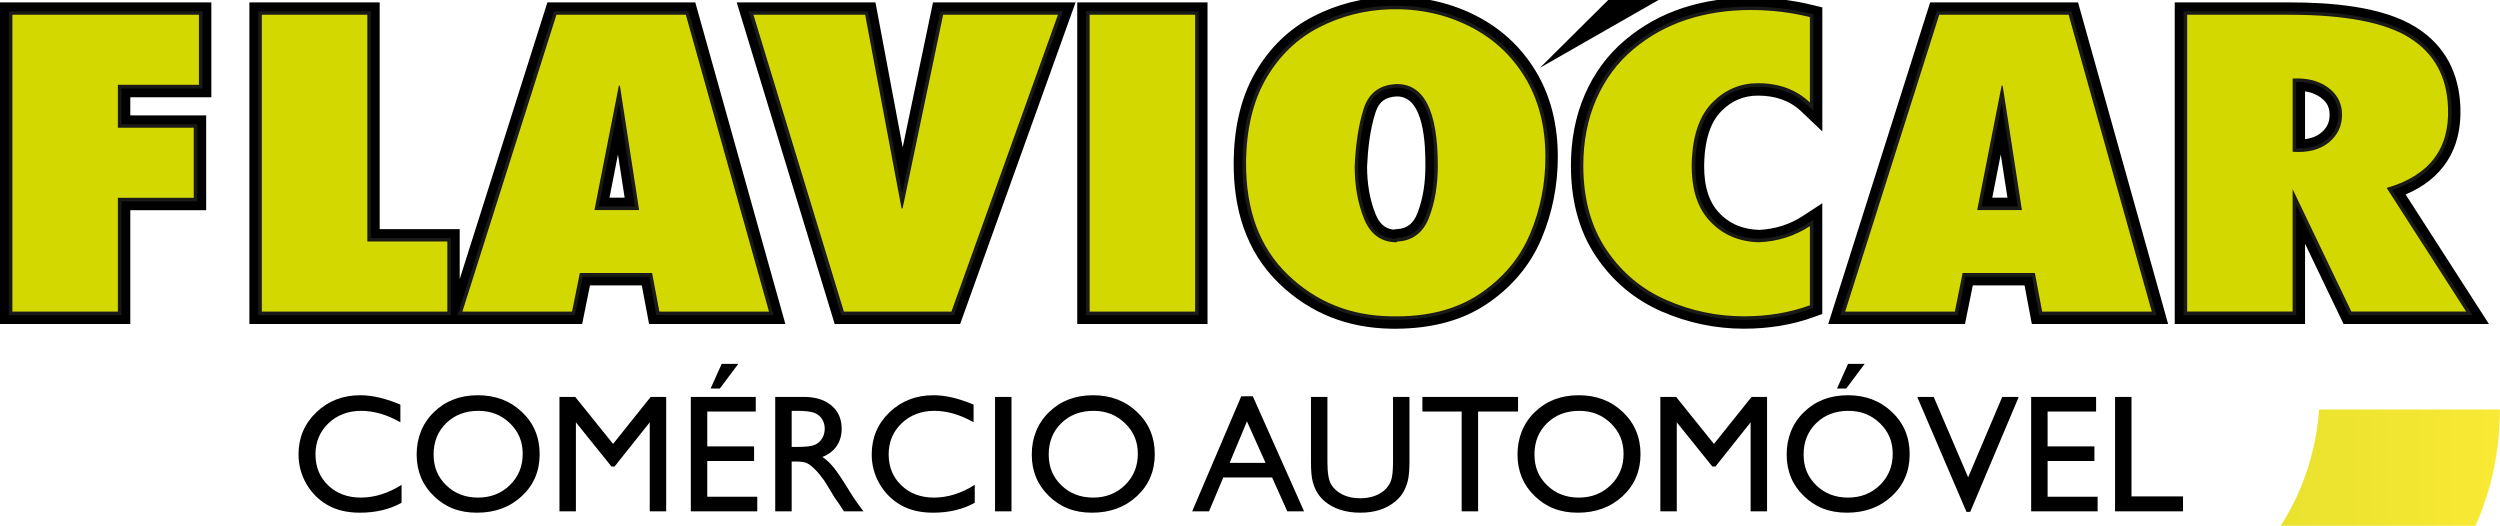
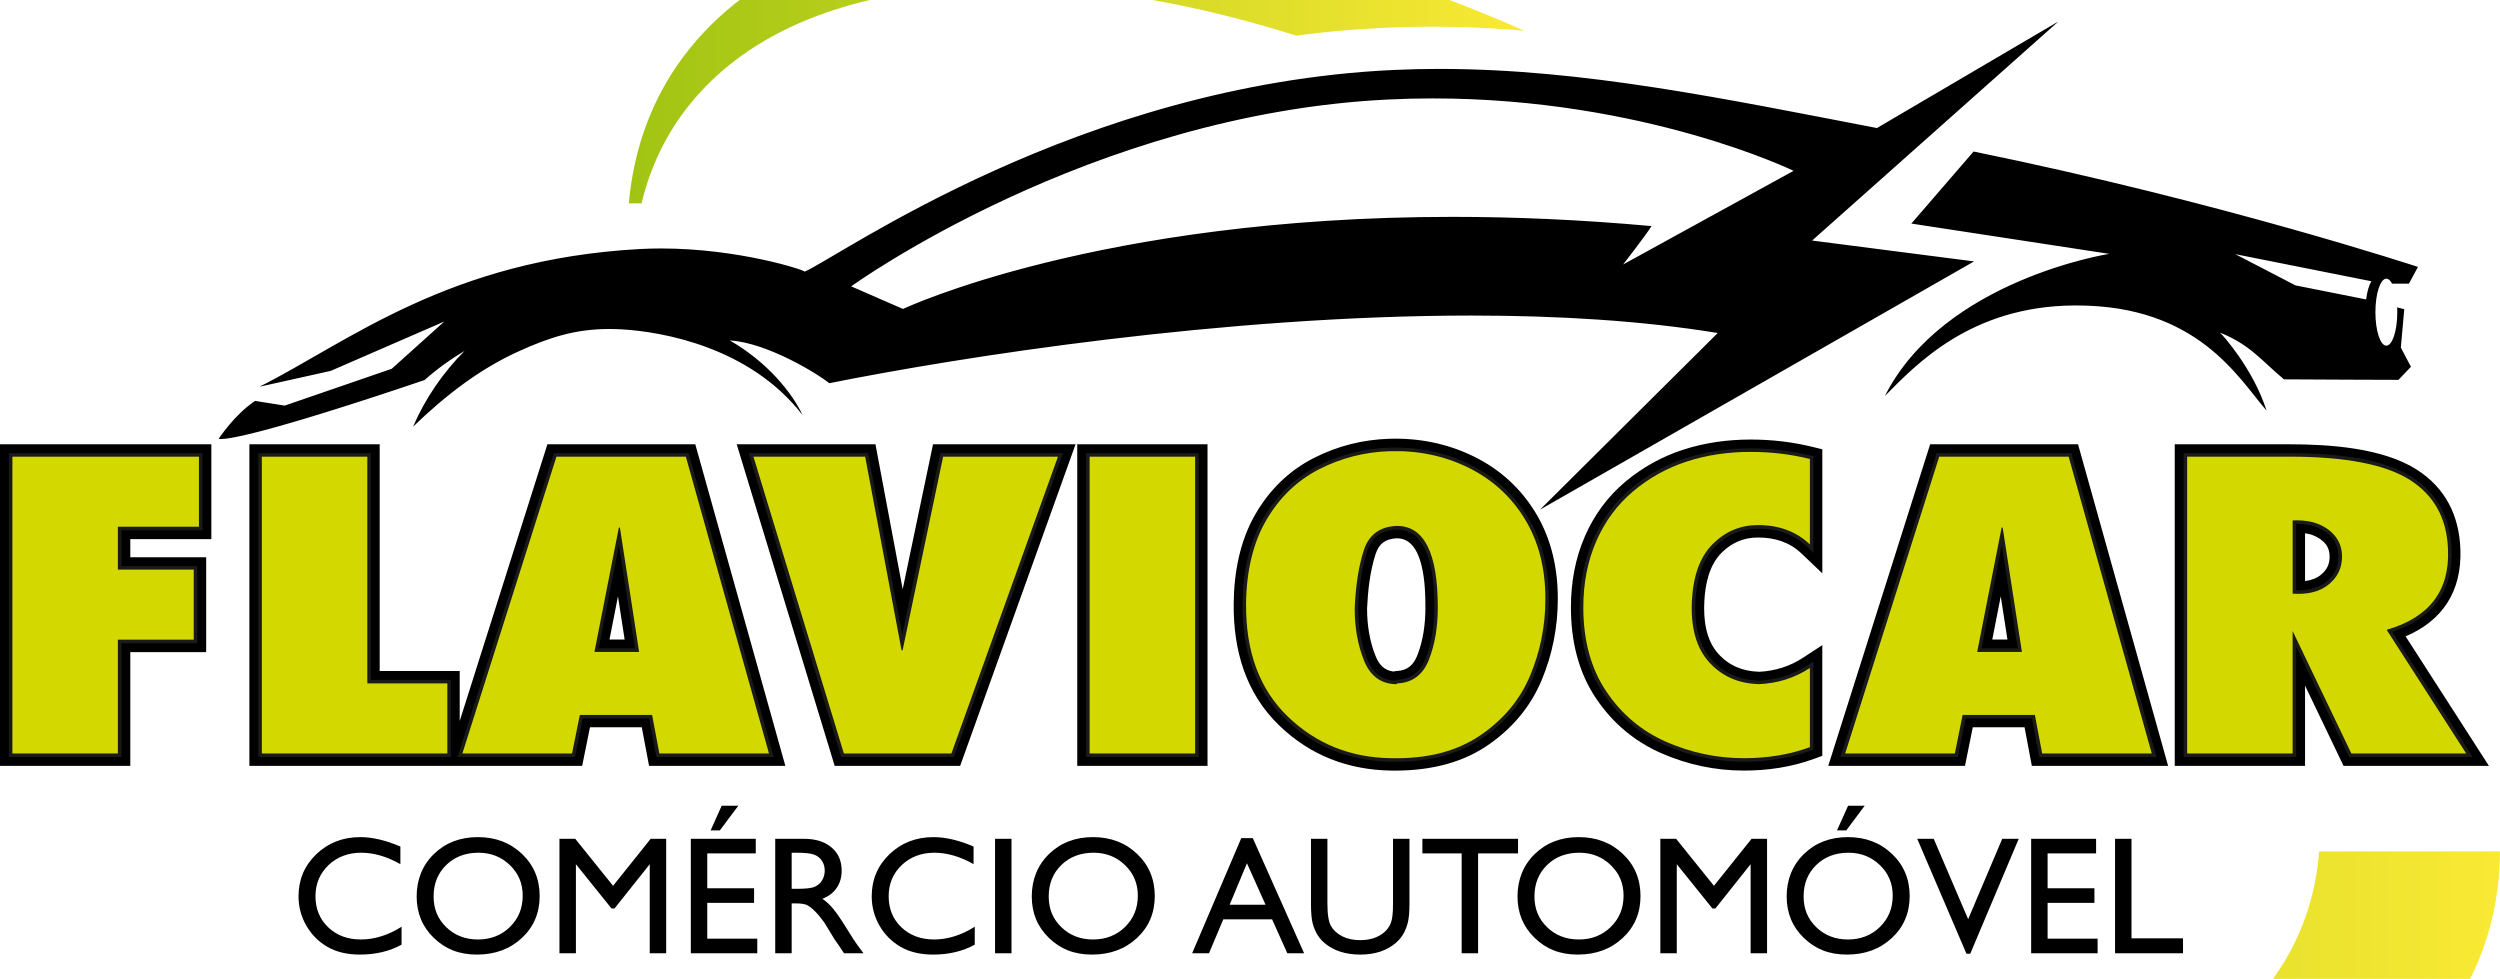
- <svg xmlns="http://www.w3.org/2000/svg" xmlns:xlink="http://www.w3.org/1999/xlink" id="Layer_2" data-name="Layer 2" viewBox="0 188 893.9 188" overflow="hidden">
+ <svg xmlns="http://www.w3.org/2000/svg" xmlns:xlink="http://www.w3.org/1999/xlink" id="Layer_2" data-name="Layer 2" viewBox="0 30 893.9 350" overflow="hidden">
  <defs>
    <style>
      .cls-1 {
        fill: #d4d801;
      }

      .cls-2 {
        fill: url(#linear-gradient-2);
      }

      .cls-2, .cls-3, .cls-4, .cls-5 {
        fill-rule: evenodd;
      }

      .cls-3 {
        fill: #1a1a18;
      }

      .cls-5 {
        fill: url(#linear-gradient);
      }
    </style>
    <linearGradient id="linear-gradient" x1="463.47" y1="393.55" x2="893.9" y2="393.55" gradientUnits="userSpaceOnUse">
      <stop offset="0" stop-color="#a1c413" />
      <stop offset="1" stop-color="#f9e934" />
    </linearGradient>
    <linearGradient id="linear-gradient-2" x1="224.84" y1="51.37" x2="545.03" y2="51.37" xlink:href="#linear-gradient" />
  </defs>
  <g id="Layer_1-2" data-name="Layer 1">
    <g id="flaviocar-logo-fundo_claro">
      <path class="cls-5" d="M816.47,374.4c7.51-12.28,11.67-25.73,12.76-39.97h64.66c-.11,18.83-4.8,36.58-14.57,52.55-52.21,85.4-229.31,87.87-395.58,5.52-6.89-3.41-13.65-6.92-20.29-10.51l3.95-.52c147.1,71.54,302.8,68.59,349.06-7.07" />
      <path class="cls-2" d="M246.69,47.26c50.2-62.23,172.56-61.65,298.34-6.28-29.25-2.55-56.56-1.52-81.56,1.76-93.66-29.56-178.56-22.85-216.79,24.53-8.49,10.53-14.19,22.46-17.27,35.45-1.54-.02-3.06-.03-4.58-.02,1.89-20.72,9-39.53,21.85-55.45" />
      <path class="cls-4" d="M703.48,123.94l-57.31-7.38,83.32-74.12-58.19,34.18-.28-.06c-4.64-.89-9.26-1.78-13.85-2.67-49.07-9.49-95.42-18.46-142.44-18.46-5.53,0-11.06.13-16.43.37-94.97,4.43-170.83,49.13-199.38,65.96-5.17,3.04-8.9,5.24-10.89,6.1l-4.72,2.04,3.06-2.59c-4.62-1.78-25.57-7.69-49.92-7.69-2.61,0-5.2.07-7.71.21-54.42,3-88.44,22.53-115.77,38.23-5.03,2.89-9.86,5.66-14.57,8.2l19.66-4.38,44.88-19.51-22.44,20.17-38.6,13.28-10.5-1.66c-5.48,3.73-10.01,9.59-11.76,12.02,3.59-.25,17.88-2.74,71.81-20.97,4.33-3.86,9.14-7.35,14.29-10.41l5.2-3.08-4.26,4.28c-6.77,6.83-12.46,14.8-16.58,23.24,11.7-10.93,23.04-18.83,34.55-24.1,10.8-4.98,20.58-8.29,33.17-8.29,1.5,0,3.06.05,4.64.13,9.27.54,39.03,3.9,59.62,24.66-4.61-6.47-11.79-13.69-21.49-19.25l-2.81-1.61,3.24.18c13.66.74,31.94,12.23,35.72,15.22,58.41-11.68,149.21-24.13,229.36-24.13,33.19,0,62.87,2.1,88.23,6.25l1.49.24-60.48,60.12,148.16-84.72ZM519.43,108.3c-65.53,0-115.38,8.93-145.67,16.42-32.82,8.12-50.36,16.35-50.53,16.43l-.32.15-20.09-8.75,1.09-.79c.21-.15,21.74-15.64,56.05-31.54,31.67-14.68,81.04-32.74,136.38-35.41,5.28-.26,10.66-.39,15.98-.39,39.21,0,72.28,7.06,93.12,12.98,22.59,6.41,36.09,12.93,36.22,12.99l1.34.65-65.56,36.01,2.3-2.95c.08-.1,6.77-8.69,9.45-12.63-23.57-2.11-47.03-3.18-69.75-3.18ZM808.19,172.88c-5.47-13.51-14.8-23.26-14.89-23.34l-3.64-3.06,4.41,1.75c8.1,3.2,12.45,7.21,17.48,11.85,1.67,1.54,3.4,3.13,5.38,4.8,7.4.07,36.88.16,40.35.17l3.84-4.04-3.46-6.57,1.19-13.31-.92-.24c0,.24,0,.48,0,.71,0,6.34-1.61,12.75-4.68,12.75s-4.68-6.41-4.68-12.75,1.61-12.75,4.68-12.75c.66,0,1.62.33,2.51,1.8h5.1l2.57-4.78c-8.34-2.71-75.04-24-157.47-40.87l-21.05,24.38,74.31,11.38-4.92.77c-.15.03-14.94,2.39-32.08,9.77-14.53,6.27-33.54,17.42-44.84,35.76,11.79-11.7,30.79-28.33,64.13-28.61.31,0,.62,0,.94,0,38.44,0,54.22,19.91,64.66,33.08.36.45.72.9,1.07,1.34ZM849.18,130.03l-.6.95c-.8,1.26-1.45,3.52-1.77,6.18l-.1.83-26.19-5.21-26.46-13.72,55.13,10.97Z" />
      <path d="M723.11,47.08l-51.18,30.06-.5.29-.57-.11c-4.64-.89-9.26-1.79-13.85-2.67-49.04-9.49-95.36-18.45-142.3-18.45-5.52,0-11.04.13-16.39.38-94.78,4.42-170.52,49.05-199.03,65.85-5.39,3.17-8.94,5.27-10.97,6.14l-9.45,4.08,5.94-5.05c-2.62-.86-7.56-2.26-13.98-3.58-8.04-1.65-20.54-3.62-34.4-3.62-2.59,0-5.17.07-7.67.21-54.24,2.99-88.16,22.47-115.43,38.13-3.36,1.93-6.63,3.81-9.84,5.6l14.31-3.18,40.47-17.59,8.69-3.78-7.05,6.34-18.8,16.9-.24.21-.29.1-38.27,13.16-.36.12-.38-.06-10-1.59c-4.4,3.07-8.16,7.5-10.27,10.25,5.63-.83,22.19-4.62,69.74-20.69,4.33-3.85,9.14-7.34,14.3-10.4l10.38-6.15-8.5,8.56c-5.69,5.72-10.59,12.25-14.44,19.2,10.64-9.47,21.01-16.47,31.54-21.29,10.9-5.02,20.76-8.36,33.5-8.36,1.51,0,3.09.05,4.69.14,8.25.48,32.59,3.17,52.48,18.22-3.99-4.04-8.92-8.01-14.78-11.37l-5.63-3.23,6.48.35c13.52.74,31.46,11.82,35.87,15.16,58.46-11.67,149.12-24.08,229.17-24.08,33.23,0,62.96,2.11,88.35,6.26l2.98.48-2.14,2.13-55.28,54.95,141.11-80.7-53.36-6.87-3.35-.43,2.53-2.25,76.2-67.78ZM574.53,129.54l4.6-5.9c.07-.09,5.68-7.3,8.66-11.5-23.11-2.03-46.09-3.06-68.36-3.06-28.89,0-57.16,1.73-84.03,5.12-21.5,2.72-42.16,6.51-61.4,11.27-32.76,8.1-50.28,16.31-50.44,16.39l-.63.3-.64-.28-18.53-8.07-2.48-1.08,2.19-1.58c.21-.16,21.8-15.68,56.18-31.62,31.73-14.71,81.2-32.8,136.66-35.49,5.29-.26,10.68-.39,16.01-.39,39.31,0,72.45,7.07,93.33,13.01,22.65,6.43,36.21,12.98,36.35,13.04l2.68,1.3-2.61,1.43-60.97,33.5-6.56,3.61ZM706.27,85.87l-19.84,22.98,68.01,10.41,9.85,1.5-9.84,1.54c-.15.02-14.87,2.38-31.93,9.73-9.98,4.3-18.8,9.45-26.21,15.31-5.42,4.28-10.09,8.96-13.97,13.96,12.08-10.96,30.29-23.38,59.2-23.62.32,0,.63,0,.94,0,35.42,0,51.77,16.72,62.37,29.74-5.25-10.15-11.84-17.11-12.03-17.31l-7.71-6.28,9.27,3.67c8.23,3.26,12.63,7.31,17.72,12,1.61,1.48,3.27,3,5.14,4.6,7.62.07,35.1.16,39.73.17l3.23-3.4-3.09-5.88-.21-.4.04-.46.24-2.68c-.89,2.21-2.18,3.67-3.89,3.67-3.75,0-5.45-7-5.45-13.52s1.71-13.52,5.45-13.52c.8,0,1.91.34,2.93,1.8h4.22l1.92-3.56c-11.33-3.65-76.29-24.13-156.06-40.47ZM847.37,138.9l-1.63-.33-25.27-5.03-.21-.05-.19-.1-21.54-11.16-9.65-5,10.66,2.12,48.7,9.69,2.21.44-1.21,1.9c-.74,1.17-1.35,3.3-1.66,5.86l-.2,1.65ZM735.85,37.81l-87.91,78.2,57.91,7.46-155.21,88.76,63.55-63.16c-27.17-4.45-57.28-6.24-88.1-6.24-88.28,0-182.36,14.73-229.57,24.19-3.32-2.81-21.98-14.53-35.56-15.28,13.38,7.68,22.3,18.72,26.02,26.7-18.91-24.55-50.6-29.86-64.58-30.67-1.58-.09-3.11-.13-4.6-.13-11.72,0-21.1,2.8-32.86,8.22-13.28,6.08-25.58,15.39-37.24,26.71,4.33-10.09,10.68-19.32,18.41-27.1-5.18,3.07-9.99,6.58-14.29,10.42-56.83,19.22-69.88,21.09-72.8,21.09-.7,0-.82-.11-.82-.11,0,0,5.64-8.62,13-13.52l10.6,1.68,38.27-13.17,18.8-16.9-40.61,17.65-25.43,5.66c31.74-16.03,67.61-45.46,135.82-49.22,2.61-.14,5.2-.21,7.75-.21,27.92,0,51.8,7.87,51.28,8.3,12.67-5.46,98.14-66.88,210.54-72.12,5.5-.26,10.99-.38,16.46-.38,51.5,0,102.18,10.73,156.44,21.14l64.7-38ZM580.34,124.58l60.97-33.5s-53.25-25.89-129-25.89c-5.21,0-10.52.12-15.94.39-106.89,5.17-192.02,66.81-192.02,66.81l18.53,8.08s69.48-32.93,196.54-32.93c22,0,45.71.99,71.1,3.3-1.96,3.2-10.18,13.75-10.18,13.75ZM705.69,84.18c89,18.18,158.87,41.26,158.87,41.26l-3.23,6h-6.01c-.6-1.14-1.3-1.8-2.06-1.8-2.16,0-3.91,5.37-3.91,11.98s1.75,11.98,3.91,11.98,3.91-5.36,3.91-11.98c0-.58-.01-1.16-.04-1.72l2.54.65-1.23,13.73,3.61,6.86-4.45,4.68s-33.57-.1-40.96-.18c-8.11-6.8-12.16-12.46-22.86-16.7.75.62,11.81,12.76,16.66,27.9-10.19-11.82-24.68-37.62-67.99-37.62-.31,0-.62,0-.93,0-37.07.31-56.51,21.27-67.55,32.36,21-41.59,80.21-50.81,80.21-50.81l-70.76-10.83,22.26-25.77ZM846.04,137.07c.34-2.82,1.02-5.14,1.89-6.5l-48.7-9.7,21.54,11.17,25.27,5.03Z" />
      <g>
        <path class="cls-4" d="M824.19,237.76c2.06-.26,4.05-.91,5.68-2.24,2.11-1.72,3.11-3.76,3.11-6.49,0-1.6-.36-3.07-1.34-4.37-1.1-1.46-2.62-2.45-4.29-3.15-1-.42-2.07-.68-3.16-.84v17.09ZM712.36,258.67h5.42l-2.39-15.45-3.03,15.45ZM498.22,270.13c.39-.13.8-.2,1.24-.2,3.83-.21,5.97-2.15,7.36-5.7,2.11-5.4,2.85-11.27,2.85-17.04,0-6.82-.26-24.89-10.28-24.71-3.96.19-6.3,1.82-7.54,5.66-2,6.16-2.74,12.97-3.04,19.42,0,5.78.86,11.58,3.02,16.96,1.27,3.15,3.1,5.18,6.39,5.59ZM217.93,258.67h5.42l-2.39-15.45-3.03,15.45ZM860.15,257.53l29.79,46.32h-51.98l-13.77-28.71v28.71h-46.59v-114.99h41.04c14.18,0,33.18,1.25,45.39,8.99,10.33,6.55,15.25,16.42,15.71,28.49.58,15.15-6.49,25.64-19.6,31.2ZM723.92,290.05h-18.53l-2.79,13.79h-48.89l36.44-114.99h52.87l32.21,114.99h-48.73l-2.6-13.79ZM628.9,270.21c5.72-.27,11.01-1.9,15.82-5.05l6.86-4.49v39.59l-2.91,1.06c-8.06,2.95-16.56,4.21-25.12,4.21-10.18,0-20.02-2.08-29.36-6.14-9.71-4.22-17.54-10.83-23.46-19.6-6.55-9.7-9.03-21.02-9.03-32.6,0-8.77,1.49-17.43,5.02-25.49,3.3-7.55,8.08-14.12,14.4-19.42,6.11-5.13,13.03-8.98,20.62-11.45,7.83-2.55,16.01-3.67,24.23-3.67,7.5,0,14.97.86,22.25,2.66l3.37.83v44.35l-7.49-7.13c-4.32-4.11-9.65-5.68-15.52-5.68-5.11,0-9.33,1.83-12.96,5.41-4.48,4.41-5.89,11.22-6.21,17.28-.35,6.49.44,13.86,4.99,18.89,3.9,4.31,8.77,6.24,14.52,6.42ZM441.11,246.03c.1-11.2,2.15-22.54,7.85-32.32,4.99-8.55,11.83-15.33,20.67-19.87,8.53-4.37,17.68-6.68,27.26-6.96,10.46-.31,20.74,1.72,30.15,6.37,9.23,4.56,16.62,11.24,21.98,20.03,5.71,9.36,7.99,19.93,7.99,30.81,0,10.1-1.91,19.92-5.83,29.24-4.12,9.77-10.87,17.52-19.63,23.42-10.06,6.77-22.28,8.98-34.23,8.78-15.33-.26-28.79-5.41-39.88-16.09-12.07-11.61-16.46-27.03-16.32-43.42ZM431.76,303.85h-46.58v-114.99h46.58v114.99ZM322.76,240.71l10.85-51.85h50.97l-41.27,114.99h-44.86l-35.03-114.99h49.61l9.74,51.85ZM46.59,222.77v6.48h27.13v33.92h-27.13v40.68H0v-114.99h75.57v33.92h-28.99ZM164.39,287.75l31.34-98.9h52.87l32.21,114.99h-48.73l-2.6-13.79h-18.53l-2.79,13.79h-118.99v-114.99h46.59v81.07h28.61v17.82Z" />
        <path class="cls-3" d="M821.02,241.06c3.85.11,7.79-.59,10.85-3.08,2.85-2.32,4.27-5.26,4.27-8.94,0-2.3-.58-4.43-1.97-6.27-1.45-1.92-3.4-3.25-5.61-4.17-2.37-.98-4.98-1.31-7.54-1.28v23.75ZM708.51,261.83h12.96l-5.71-36.94-7.25,36.94ZM498.83,273.36c.21-.16.37-.26.74-.27,5.13-.27,8.35-2.98,10.19-7.71,2.25-5.77,3.07-12.03,3.07-18.19,0-8.89-.69-28.11-13.56-27.87-5.32.25-8.79,2.74-10.45,7.85-2.09,6.43-2.89,13.63-3.19,20.33,0,6.2.92,12.42,3.25,18.22,1.86,4.62,4.96,7.4,9.94,7.64ZM214.08,261.83h12.96l-5.71-36.94-7.25,36.94ZM855.36,255.94l28.78,44.74h-44.18l-18.93-39.47v39.47h-40.25v-108.66h37.87c13.35,0,32.09,1.15,43.69,8.5,9.42,5.97,13.82,14.89,14.24,25.93.59,15.38-7.18,24.91-21.22,29.48ZM726.55,286.89h-23.74l-2.79,13.79h-41.97l34.43-108.66h48.15l30.44,108.66h-41.93l-2.6-13.79ZM628.92,273.37c6.34-.27,12.21-2.08,17.53-5.56l1.96-1.28v31.52l-.83.3c-7.71,2.82-15.84,4.02-24.03,4.02-9.76,0-19.15-1.99-28.1-5.88-9.16-3.98-16.51-10.19-22.1-18.47-6.19-9.17-8.49-19.89-8.49-30.83,0-8.34,1.4-16.55,4.75-24.22,3.11-7.12,7.59-13.27,13.54-18.27,5.81-4.88,12.35-8.51,19.56-10.86,7.52-2.45,15.35-3.51,23.25-3.51,7.25,0,14.45.83,21.49,2.57l.96.24v34.49l-2.14-2.04c-4.91-4.67-10.99-6.55-17.71-6.55-5.94,0-10.96,2.16-15.18,6.32-5.09,5.02-6.78,12.46-7.15,19.36-.39,7.4.64,15.47,5.81,21.18,4.5,4.98,10.21,7.28,16.89,7.47ZM444.27,246.06c.09-10.63,2-21.46,7.42-30.75,4.69-8.04,11.08-14.39,19.38-18.65,8.11-4.16,16.79-6.35,25.9-6.61,9.99-.29,19.68,1.61,28.66,6.04,8.7,4.3,15.63,10.56,20.68,18.84,5.4,8.86,7.52,18.87,7.52,29.16,0,9.69-1.82,19.08-5.58,28.01-3.87,9.2-10.22,16.46-18.48,22.02-9.55,6.43-21.08,8.43-32.41,8.24-14.54-.25-27.23-5.09-37.74-15.2-11.43-10.99-15.48-25.6-15.35-41.11ZM428.6,300.68h-40.25v-108.66h40.25v108.66ZM322.59,256.97l13.59-64.95h43.89l-39,108.66h-40.29l-33.1-108.66h42.71l12.2,64.95ZM232.11,286.89h-23.74l-2.79,13.79h-41.97l34.43-108.66h48.15l30.44,108.66h-41.93l-2.6-13.79ZM132.61,273.09h28.61v27.59h-68.87v-108.66h40.25v81.07ZM43.42,219.61v12.81h27.13v27.59h-27.13v40.68H3.17v-108.66h69.24v27.59h-28.99Z" />
        <path class="cls-1" d="M819.76,242.27c5.45.38,9.76-.73,12.91-3.31,3.16-2.58,4.74-5.89,4.74-9.92,0-2.72-.74-5.07-2.23-7.04-1.49-1.97-3.53-3.5-6.13-4.57-2.6-1.08-5.7-1.52-9.29-1.34v26.18ZM782.04,299.41v-106.13h36.6c19.94,0,34.28,2.77,43.01,8.3,8.73,5.54,13.29,13.84,13.66,24.91.62,14.73-6.69,24.3-21.93,28.71l28.43,44.2h-41.06l-21-43.77v43.77h-37.72ZM706.97,263.1h15.98l-6.88-44.48h-.37l-8.73,44.48ZM769.4,299.41h-39.21l-2.6-13.79h-25.83l-2.79,13.79h-39.21l33.63-106.13h46.27l29.73,106.13ZM647.14,268.87v28.29c-7.18,2.63-15.05,3.94-23.6,3.94-9.54,0-18.74-1.92-27.59-5.77-8.86-3.85-16.04-9.85-21.55-18.02-5.51-8.16-8.27-18.2-8.27-30.12,0-8.73,1.55-16.63,4.65-23.72,3.1-7.08,7.49-13.02,13.19-17.81,5.7-4.79,12.08-8.33,19.14-10.63,7.06-2.3,14.68-3.45,22.85-3.45,7.31,0,14.37.84,21.18,2.53v30.54c-4.83-4.6-11.02-6.9-18.58-6.9-6.19,0-11.55,2.23-16.07,6.69-4.52,4.46-7.03,11.19-7.53,20.2-.5,9.67,1.55,17.03,6.13,22.1,4.58,5.07,10.53,7.69,17.84,7.88,6.69-.28,12.76-2.2,18.21-5.77ZM499.24,218.06c-5.95.28-9.82,3.19-11.61,8.73-1.8,5.54-2.88,12.43-3.25,20.69,0,6.94,1.11,13.18,3.34,18.72,2.23,5.54,6.07,8.35,11.52,8.45.12-.09.22-.16.28-.21.06-.05.09-.07.09-.07,5.45-.28,9.23-3.12,11.33-8.52,2.11-5.4,3.16-11.61,3.16-18.65,0-19.61-4.95-29.32-14.86-29.14ZM445.54,246.07c.12-12.01,2.54-22.05,7.25-30.12,4.71-8.07,10.99-14.12,18.86-18.16,7.87-4.03,16.32-6.19,25.36-6.47,10.16-.28,19.51,1.69,28.06,5.91,8.55,4.22,15.27,10.35,20.16,18.37,4.89,8.02,7.34,17.52,7.34,28.5,0,9.67-1.83,18.84-5.48,27.52-3.65,8.68-9.66,15.83-18.02,21.46-8.36,5.63-18.92,8.3-31.68,8.02-14.49-.19-26.79-5.14-36.88-14.85-10.1-9.71-15.08-23.11-14.96-40.18ZM427.33,299.41h-37.72v-106.13h37.72v106.13ZM340.19,299.41h-38.46l-32.33-106.13h39.95l13.01,69.25h.37l14.49-69.25h41.06l-38.09,106.13ZM212.54,263.1h15.98l-6.87-44.48h-.37l-8.73,44.48ZM274.97,299.41h-39.21l-2.6-13.79h-25.83l-2.79,13.79h-39.21l33.63-106.13h46.27l29.73,106.13ZM159.95,299.41h-66.33v-106.13h37.72v81.07h28.61v25.05ZM42.15,299.41H4.43v-106.13h66.7v25.05h-28.99v15.34h27.13v25.05h-27.13v40.68Z" />
      </g>
      <path d="M756.26,329.92h5.88v35.58h18.42v5.34h-24.3v-40.92ZM726.26,329.92h23.22v5.22h-17.34v12.48h16.74v5.22h-16.74v12.78h17.88v5.22h-23.76v-40.92ZM715.92,329.92h5.9l-17.34,41.1h-1.35l-17.61-41.1h5.9l12.31,28.74,12.19-28.74ZM666.74,318.1l-6.6,8.82h-3.3l3.96-8.82h5.94ZM660.95,334.9c-4.68,0-8.52,1.46-11.53,4.39-3.01,2.93-4.52,6.67-4.52,11.22s1.51,8.09,4.53,11.02c3.02,2.93,6.8,4.39,11.34,4.39s8.37-1.49,11.42-4.48c3.05-2.99,4.57-6.71,4.57-11.16s-1.52-7.98-4.57-10.94c-3.05-2.96-6.8-4.44-11.24-4.44ZM660.73,329.32c6.32,0,11.58,2,15.78,6.01,4.21,4,6.31,9.03,6.31,15.06s-2.12,11.04-6.36,14.99c-4.25,3.96-9.6,5.94-16.05,5.94s-11.3-1.98-15.41-5.94c-4.11-3.95-6.16-8.91-6.16-14.87s2.07-11.18,6.2-15.18c4.14-4.01,9.37-6.01,15.69-6.01ZM626.29,329.92h5.54v40.92h-5.88v-31.84l-12.58,15.82h-1.09l-12.73-15.82v31.84h-5.88v-40.92h5.64l13.53,16.81,13.45-16.81ZM564.71,334.9c-4.68,0-8.52,1.46-11.53,4.39-3.01,2.93-4.52,6.67-4.52,11.22s1.51,8.09,4.53,11.02c3.02,2.93,6.8,4.39,11.34,4.39s8.37-1.49,11.42-4.48c3.05-2.99,4.57-6.71,4.57-11.16s-1.52-7.98-4.57-10.94c-3.05-2.96-6.8-4.44-11.24-4.44ZM564.49,329.32c6.32,0,11.58,2,15.78,6.01,4.21,4,6.31,9.03,6.31,15.06s-2.12,11.04-6.36,14.99c-4.25,3.96-9.6,5.94-16.05,5.94s-11.3-1.98-15.41-5.94c-4.11-3.95-6.16-8.91-6.16-14.87s2.07-11.18,6.2-15.18c4.14-4.01,9.37-6.01,15.69-6.01ZM508.59,329.92h34.2v5.22h-14.28v35.7h-5.88v-35.7h-14.04v-5.22ZM498.09,329.92h5.88v23.23c0,3.15-.23,5.52-.69,7.12-.46,1.61-1.02,2.94-1.7,4-.67,1.07-1.5,2.02-2.47,2.86-3.25,2.79-7.49,4.19-12.72,4.19s-9.61-1.39-12.83-4.16c-.98-.86-1.81-1.82-2.48-2.89-.67-1.06-1.23-2.37-1.67-3.91-.44-1.54-.66-3.96-.66-7.26v-23.18h5.88v23.23c0,3.85.44,6.53,1.32,8.03.88,1.5,2.22,2.71,4.02,3.62,1.8.91,3.92,1.36,6.36,1.36,3.48,0,6.32-.91,8.51-2.72,1.15-.98,1.98-2.13,2.49-3.46.51-1.33.76-3.61.76-6.83v-23.23ZM452.51,353.5l-6.65-14.83-6.19,14.83h12.84ZM443.83,329.68h4.12l18.34,41.16h-6l-5.44-12.12h-17.45l-5.11,12.12h-6.02l17.56-41.16ZM391.03,334.9c-4.68,0-8.52,1.46-11.53,4.39-3.01,2.93-4.52,6.67-4.52,11.22s1.51,8.09,4.53,11.02c3.02,2.93,6.8,4.39,11.34,4.39s8.37-1.49,11.42-4.48c3.05-2.99,4.57-6.71,4.57-11.16s-1.52-7.98-4.57-10.94c-3.05-2.96-6.8-4.44-11.24-4.44ZM390.81,329.32c6.32,0,11.58,2,15.78,6.01,4.21,4,6.31,9.03,6.31,15.06s-2.12,11.04-6.36,14.99c-4.25,3.96-9.6,5.94-16.05,5.94s-11.3-1.98-15.41-5.94c-4.11-3.95-6.16-8.91-6.16-14.87s2.07-11.18,6.2-15.18c4.14-4.01,9.37-6.01,15.69-6.01ZM355.79,329.92h5.88v40.92h-5.88v-40.92ZM348.53,361.36v6.42c-4.29,2.36-9.25,3.54-14.88,3.54-4.56,0-8.44-.92-11.62-2.76-3.18-1.84-5.7-4.37-7.56-7.6-1.85-3.23-2.78-6.72-2.78-10.48,0-5.97,2.12-10.99,6.37-15.06,4.25-4.07,9.49-6.1,15.72-6.1,4.3,0,9.08,1.12,14.33,3.36v6.3c-4.79-2.72-9.47-4.08-14.04-4.08s-8.58,1.48-11.68,4.45c-3.09,2.96-4.64,6.67-4.64,11.13s1.52,8.2,4.57,11.1c3.04,2.89,6.94,4.34,11.68,4.34s9.81-1.52,14.53-4.56ZM284.83,334.9h-1.76v12.9h2.22c2.97,0,5-.25,6.1-.76,1.11-.51,1.96-1.27,2.58-2.3.61-1.02.92-2.19.92-3.49s-.34-2.46-1.02-3.5c-.69-1.04-1.65-1.78-2.89-2.21-1.23-.43-3.29-.64-6.15-.64ZM277.19,370.84v-40.92h10.25c4.15,0,7.43,1.02,9.86,3.07,2.43,2.05,3.65,4.82,3.65,8.32,0,2.38-.6,4.44-1.79,6.17-1.19,1.74-2.89,3.04-5.12,3.9,1.31.86,2.59,2.03,3.84,3.52,1.25,1.48,3.01,4.07,5.28,7.76,1.42,2.33,2.56,4.08,3.42,5.25l2.17,2.93h-6.97l-1.79-2.7c-.06-.1-.17-.26-.35-.5l-1.14-1.61-1.81-2.99-1.96-3.2c-1.21-1.68-2.32-3.02-3.33-4.01-1-1-1.91-1.71-2.72-2.15-.81-.44-2.17-.66-4.09-.66h-1.52v17.82h-5.88ZM263.99,318.1l-6.6,8.82h-3.3l3.96-8.82h5.94ZM247.01,329.92h23.22v5.22h-17.34v12.48h16.74v5.22h-16.74v12.78h17.88v5.22h-23.76v-40.92ZM232.66,329.92h5.54v40.92h-5.88v-31.84l-12.58,15.82h-1.09l-12.73-15.82v31.84h-5.88v-40.92h5.64l13.53,16.81,13.45-16.81ZM171.09,334.9c-4.68,0-8.52,1.46-11.53,4.39-3.01,2.93-4.52,6.67-4.52,11.22s1.51,8.09,4.53,11.02c3.02,2.93,6.8,4.39,11.34,4.39s8.37-1.49,11.42-4.48c3.05-2.99,4.57-6.71,4.57-11.16s-1.52-7.98-4.57-10.94c-3.05-2.96-6.8-4.44-11.24-4.44ZM170.87,329.32c6.32,0,11.58,2,15.78,6.01,4.21,4,6.31,9.03,6.31,15.06s-2.12,11.04-6.36,14.99c-4.25,3.96-9.6,5.94-16.05,5.94s-11.3-1.98-15.41-5.94c-4.11-3.95-6.16-8.91-6.16-14.87s2.07-11.18,6.2-15.18c4.14-4.01,9.37-6.01,15.69-6.01ZM143.58,361.36v6.42c-4.29,2.36-9.25,3.54-14.88,3.54-4.56,0-8.44-.92-11.62-2.76-3.18-1.84-5.7-4.37-7.56-7.6-1.85-3.23-2.78-6.72-2.78-10.48,0-5.97,2.12-10.99,6.37-15.06,4.25-4.07,9.49-6.1,15.72-6.1,4.3,0,9.08,1.12,14.33,3.36v6.3c-4.79-2.72-9.47-4.08-14.04-4.08s-8.58,1.48-11.68,4.45c-3.09,2.96-4.64,6.67-4.64,11.13s1.52,8.2,4.57,11.1c3.04,2.89,6.94,4.34,11.68,4.34s9.81-1.52,14.53-4.56Z" />
    </g>
  </g>
</svg>
